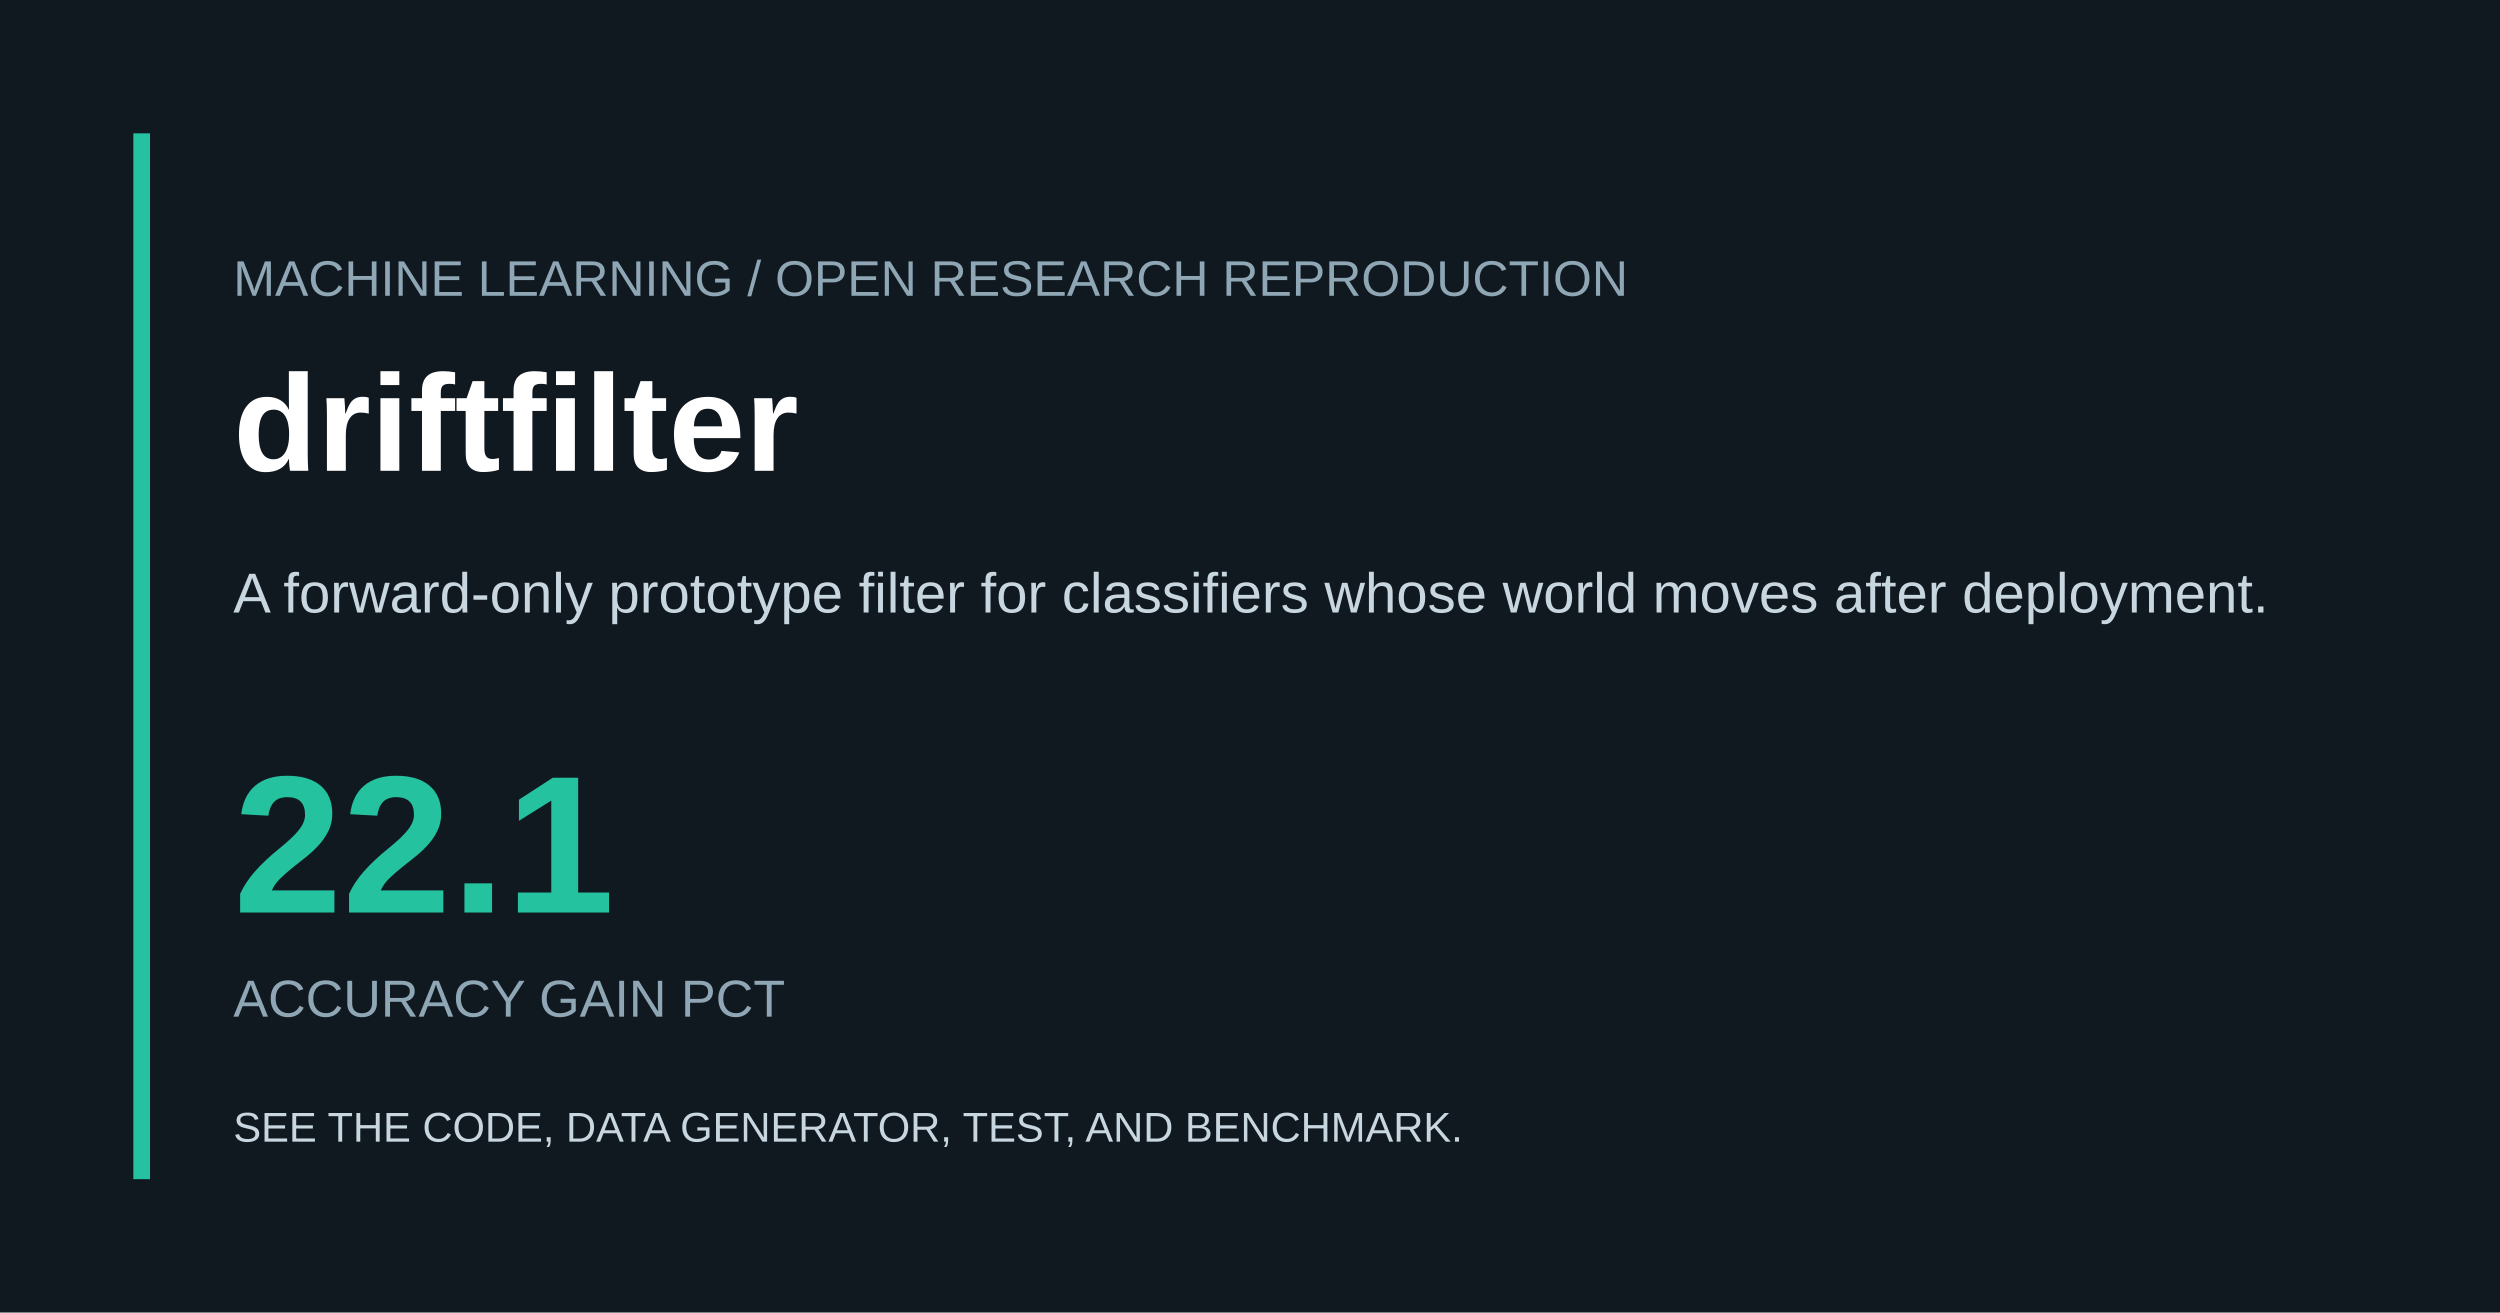
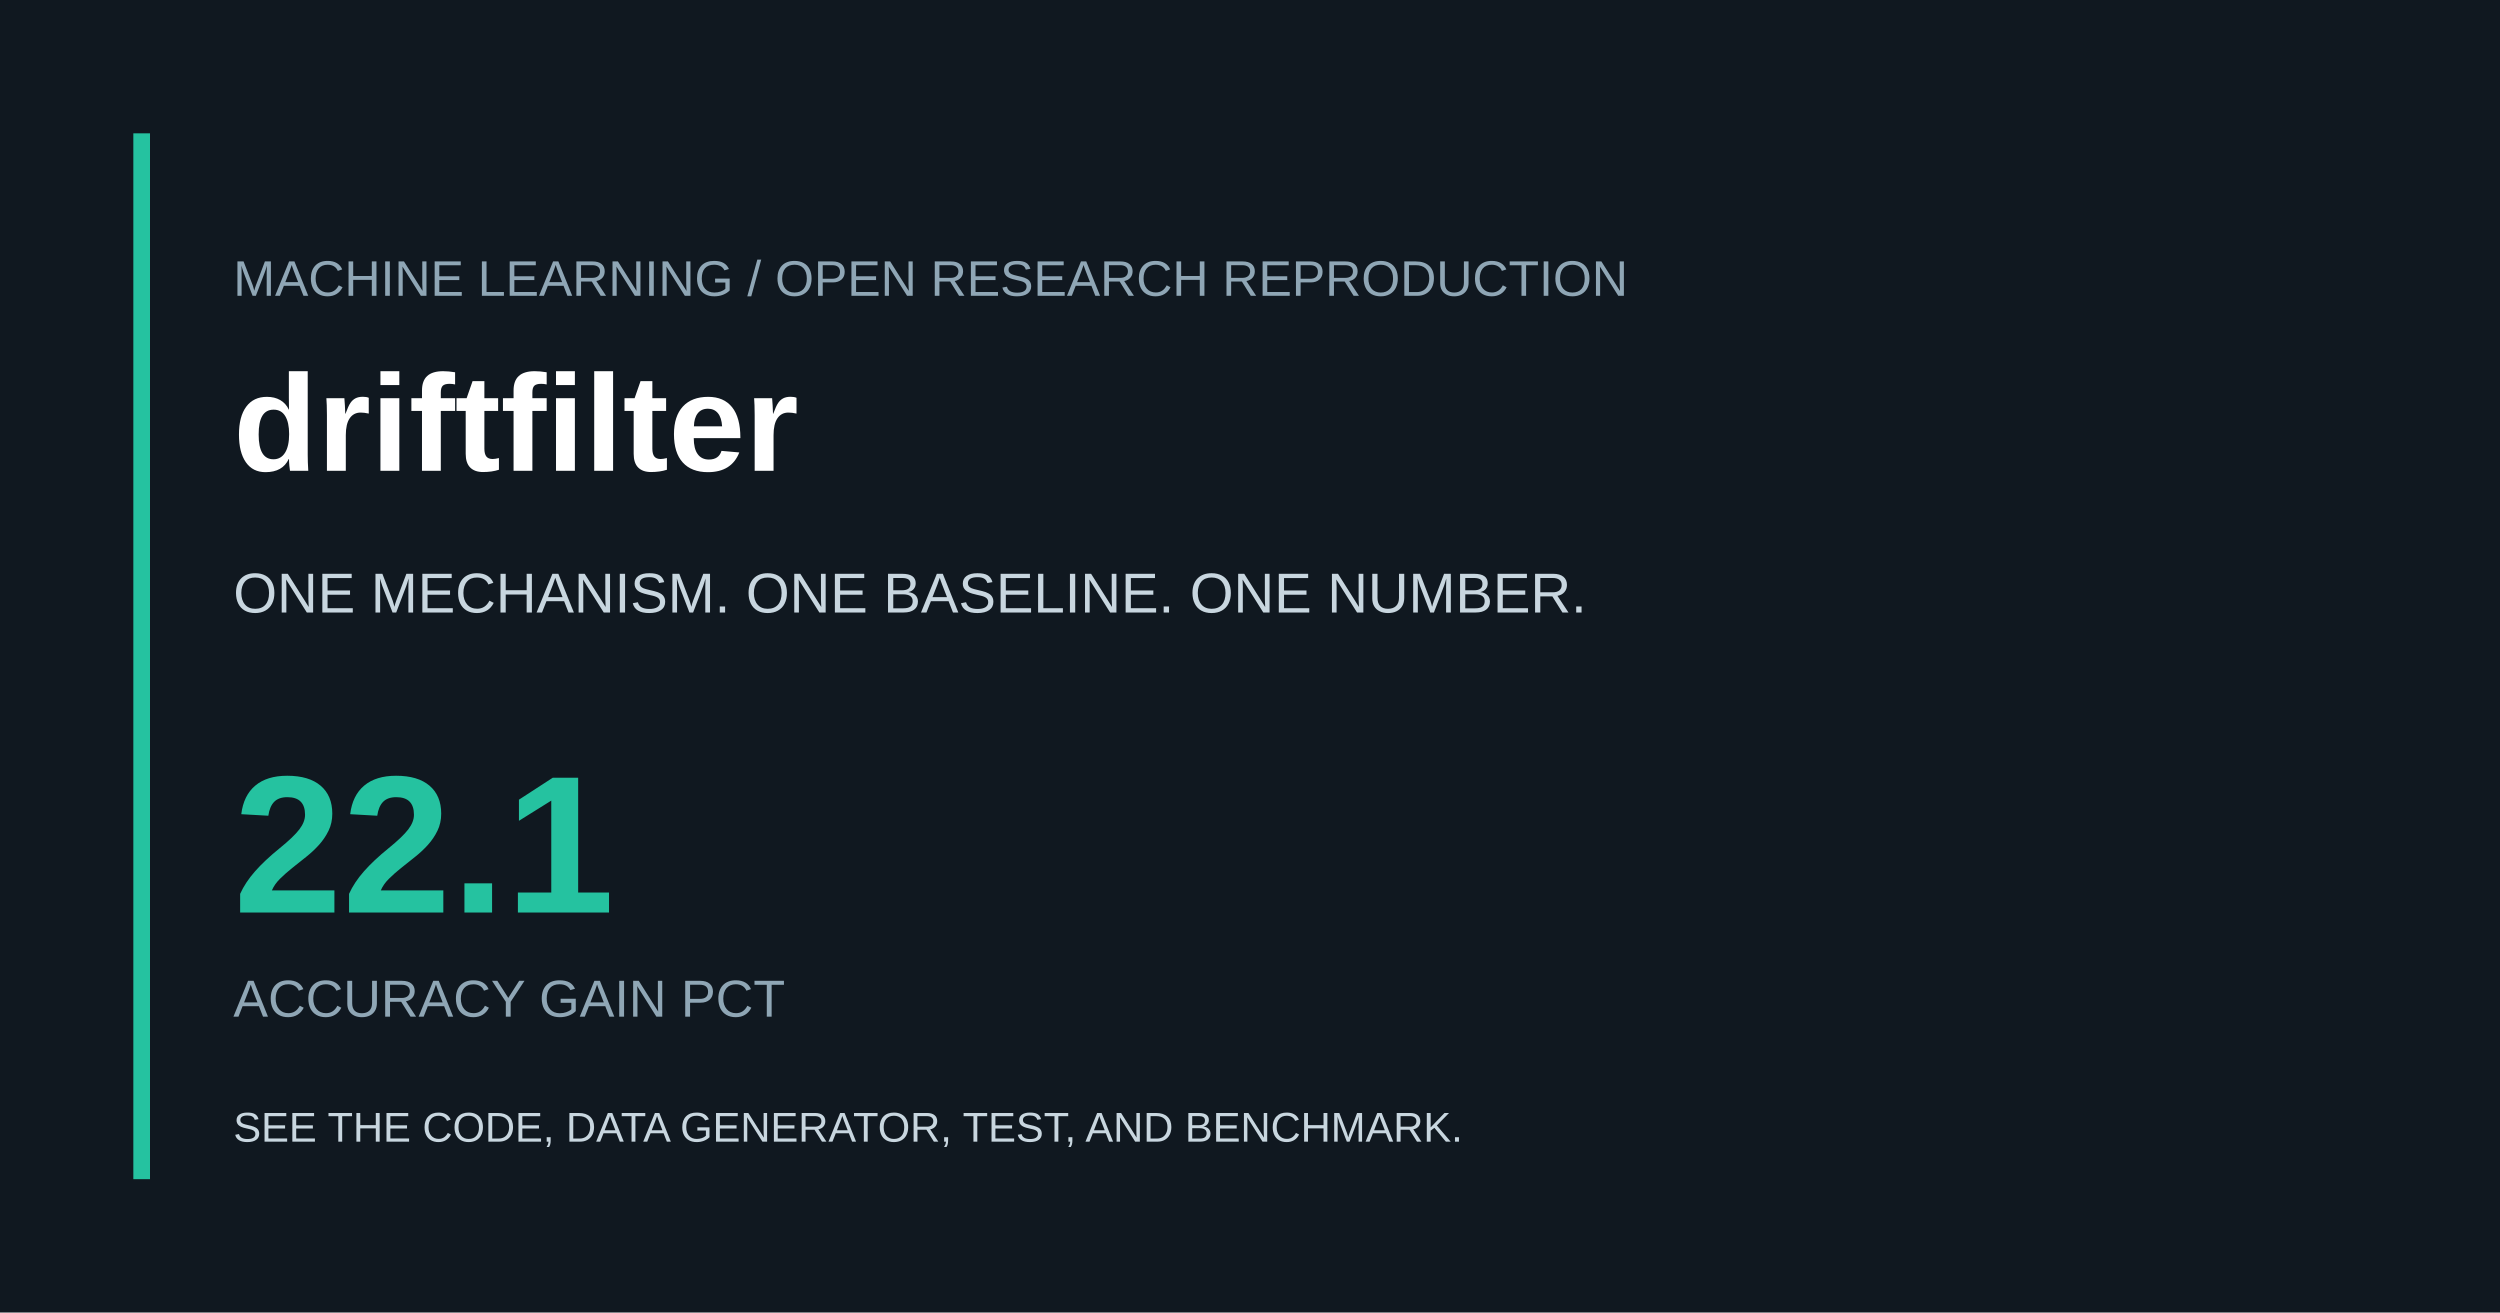
<svg xmlns="http://www.w3.org/2000/svg" width="1200" height="630" viewBox="0 0 1200 630">
  <rect width="1200" height="630" fill="#101820" />
  <rect x="64" y="64" width="8" height="502" fill="#25c2a0" />
  <text x="112" y="142" fill="#8fa6b5" font-family="Arial, sans-serif" font-size="24">MACHINE LEARNING / OPEN RESEARCH REPRODUCTION</text>
  <text x="112" y="226" fill="#ffffff" font-family="Arial, sans-serif" font-size="66" font-weight="700">driftfilter</text>
-   <text x="112" y="294" fill="#c8d6df" font-family="Arial, sans-serif" font-size="27">A forward-only prototype filter for classifiers whose world moves after deployment.</text>
+   <text x="112" y="294" fill="#c8d6df" font-family="Arial, sans-serif" font-size="27">ONE MECHANISM. ONE BASELINE. ONE NUMBER.</text>
  <text x="112" y="438" fill="#25c2a0" font-family="Arial, sans-serif" font-size="94" font-weight="700">22.1</text>
  <text x="112" y="488" fill="#8fa6b5" font-family="Arial, sans-serif" font-size="25">ACCURACY GAIN PCT</text>
  <text x="112" y="548" fill="#c8d6df" font-family="Arial, sans-serif" font-size="20">SEE THE CODE, DATA GENERATOR, TEST, AND BENCHMARK.</text>
</svg>
